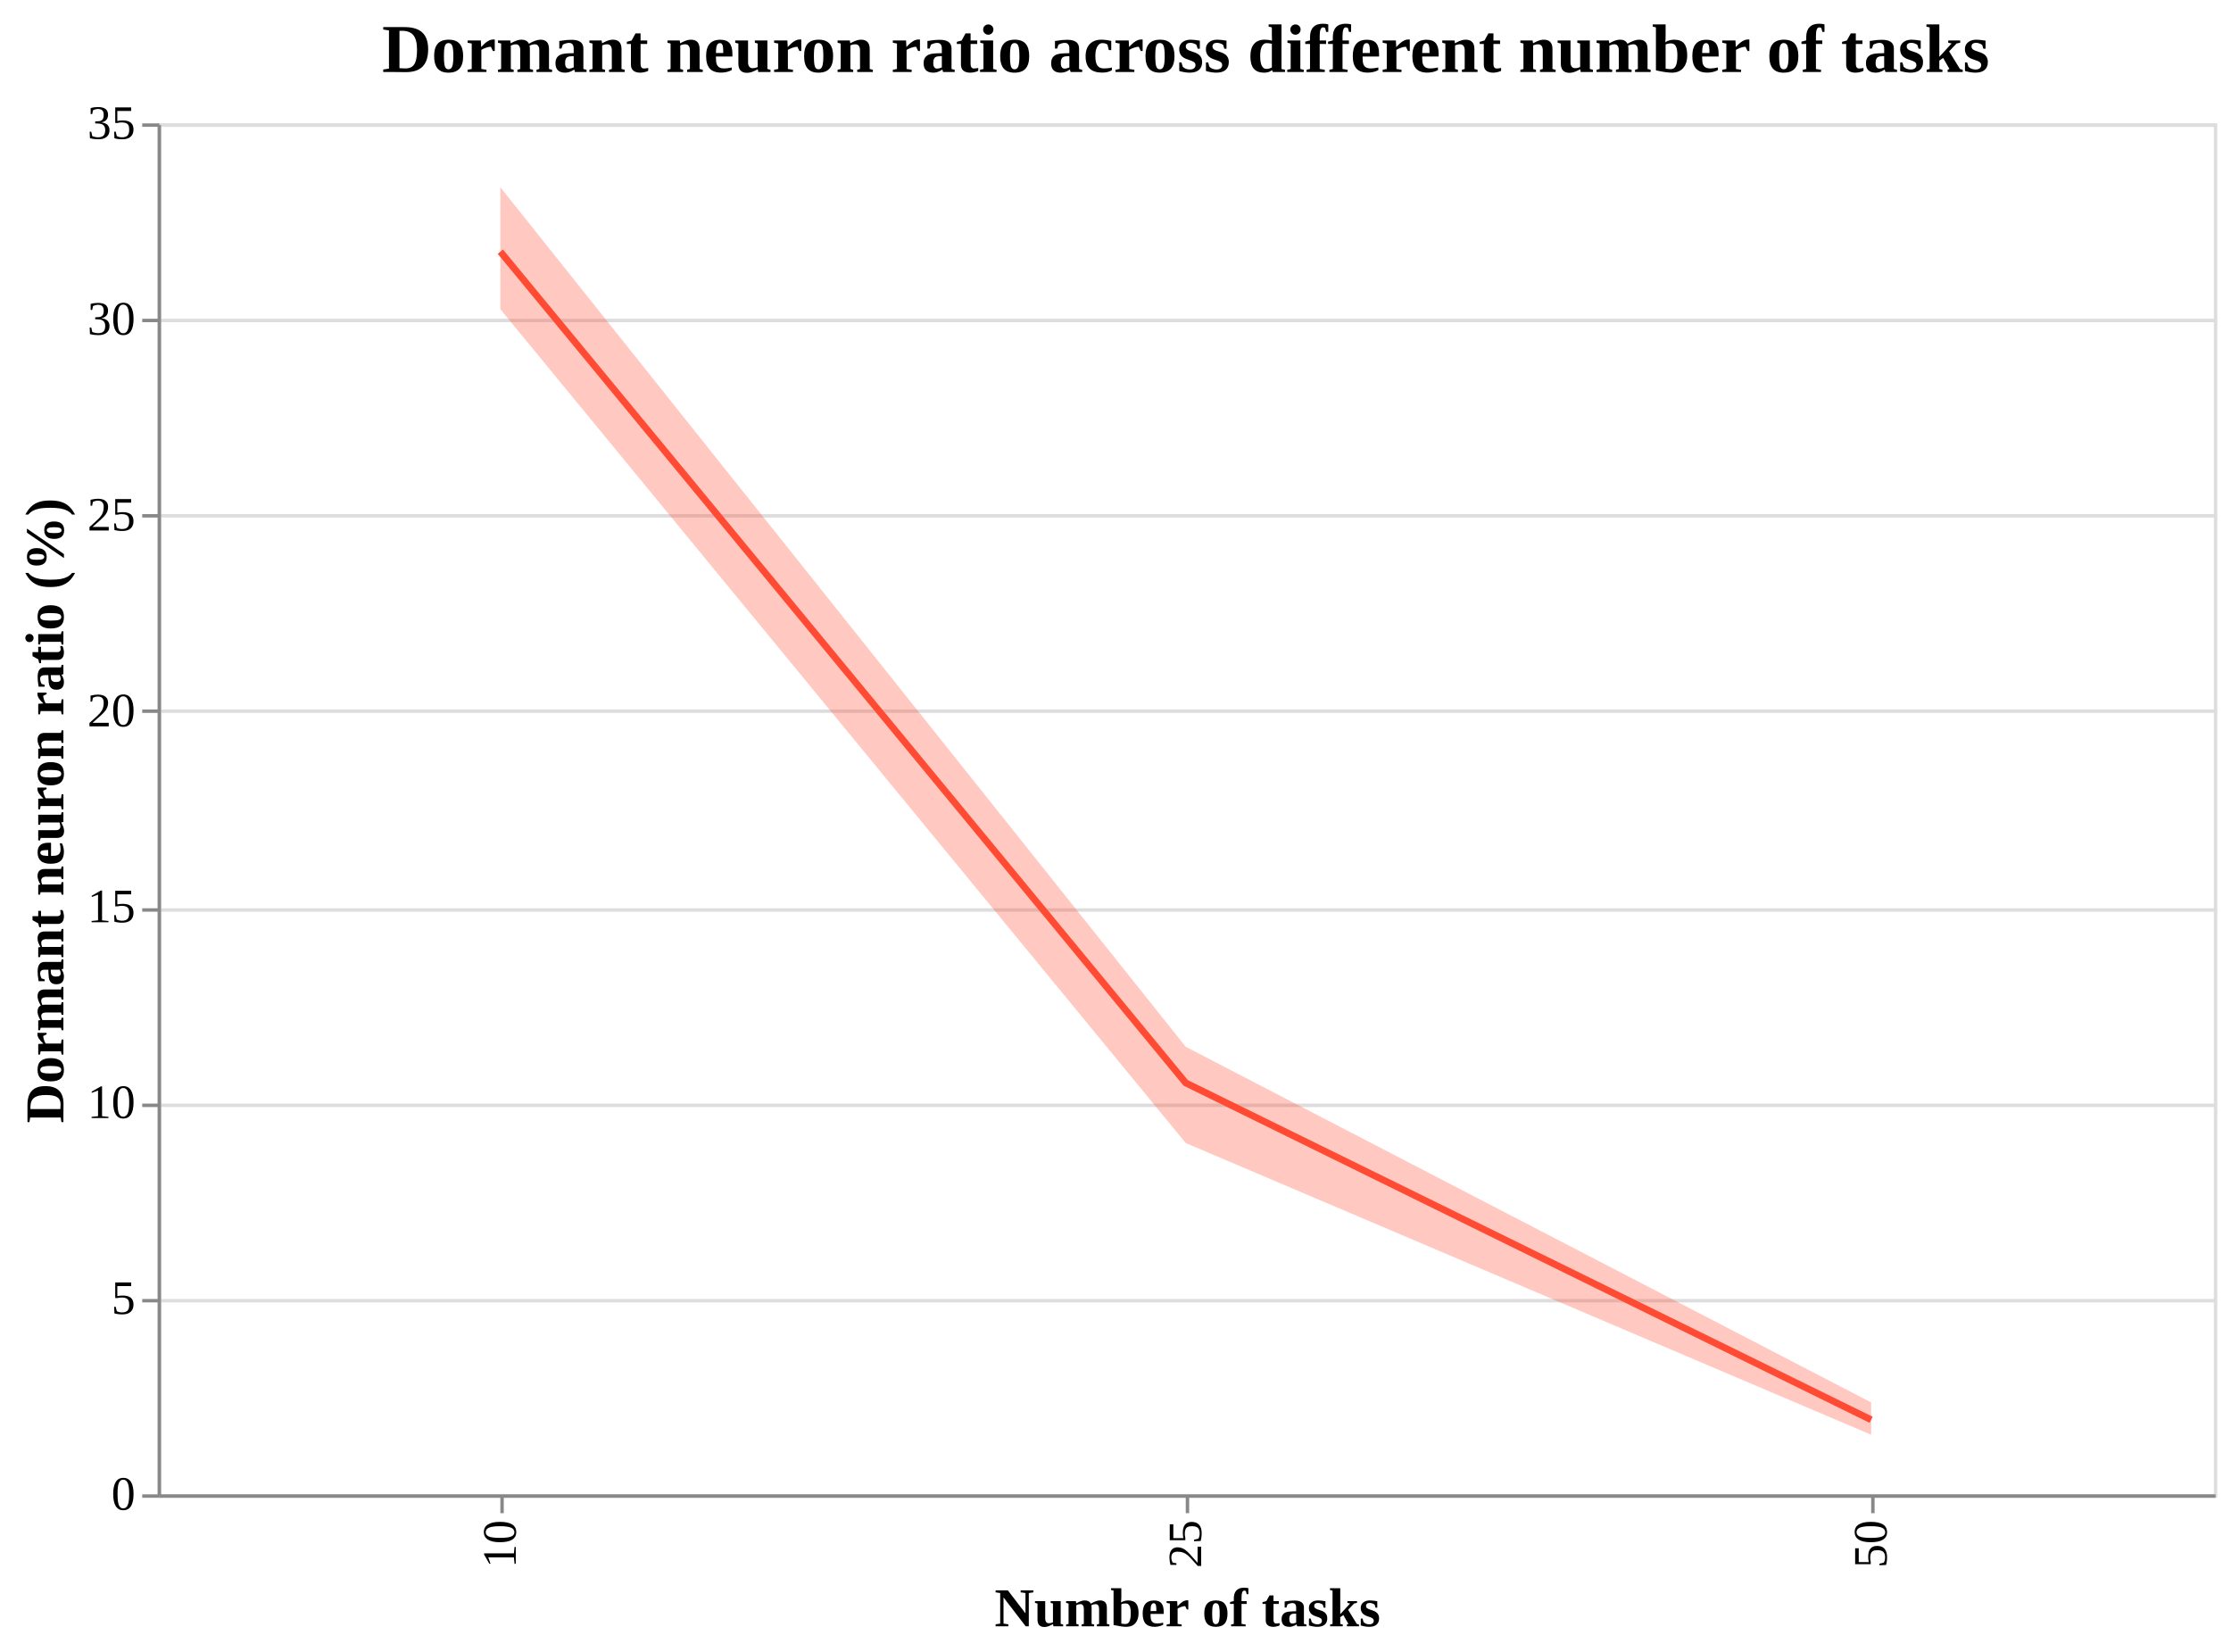
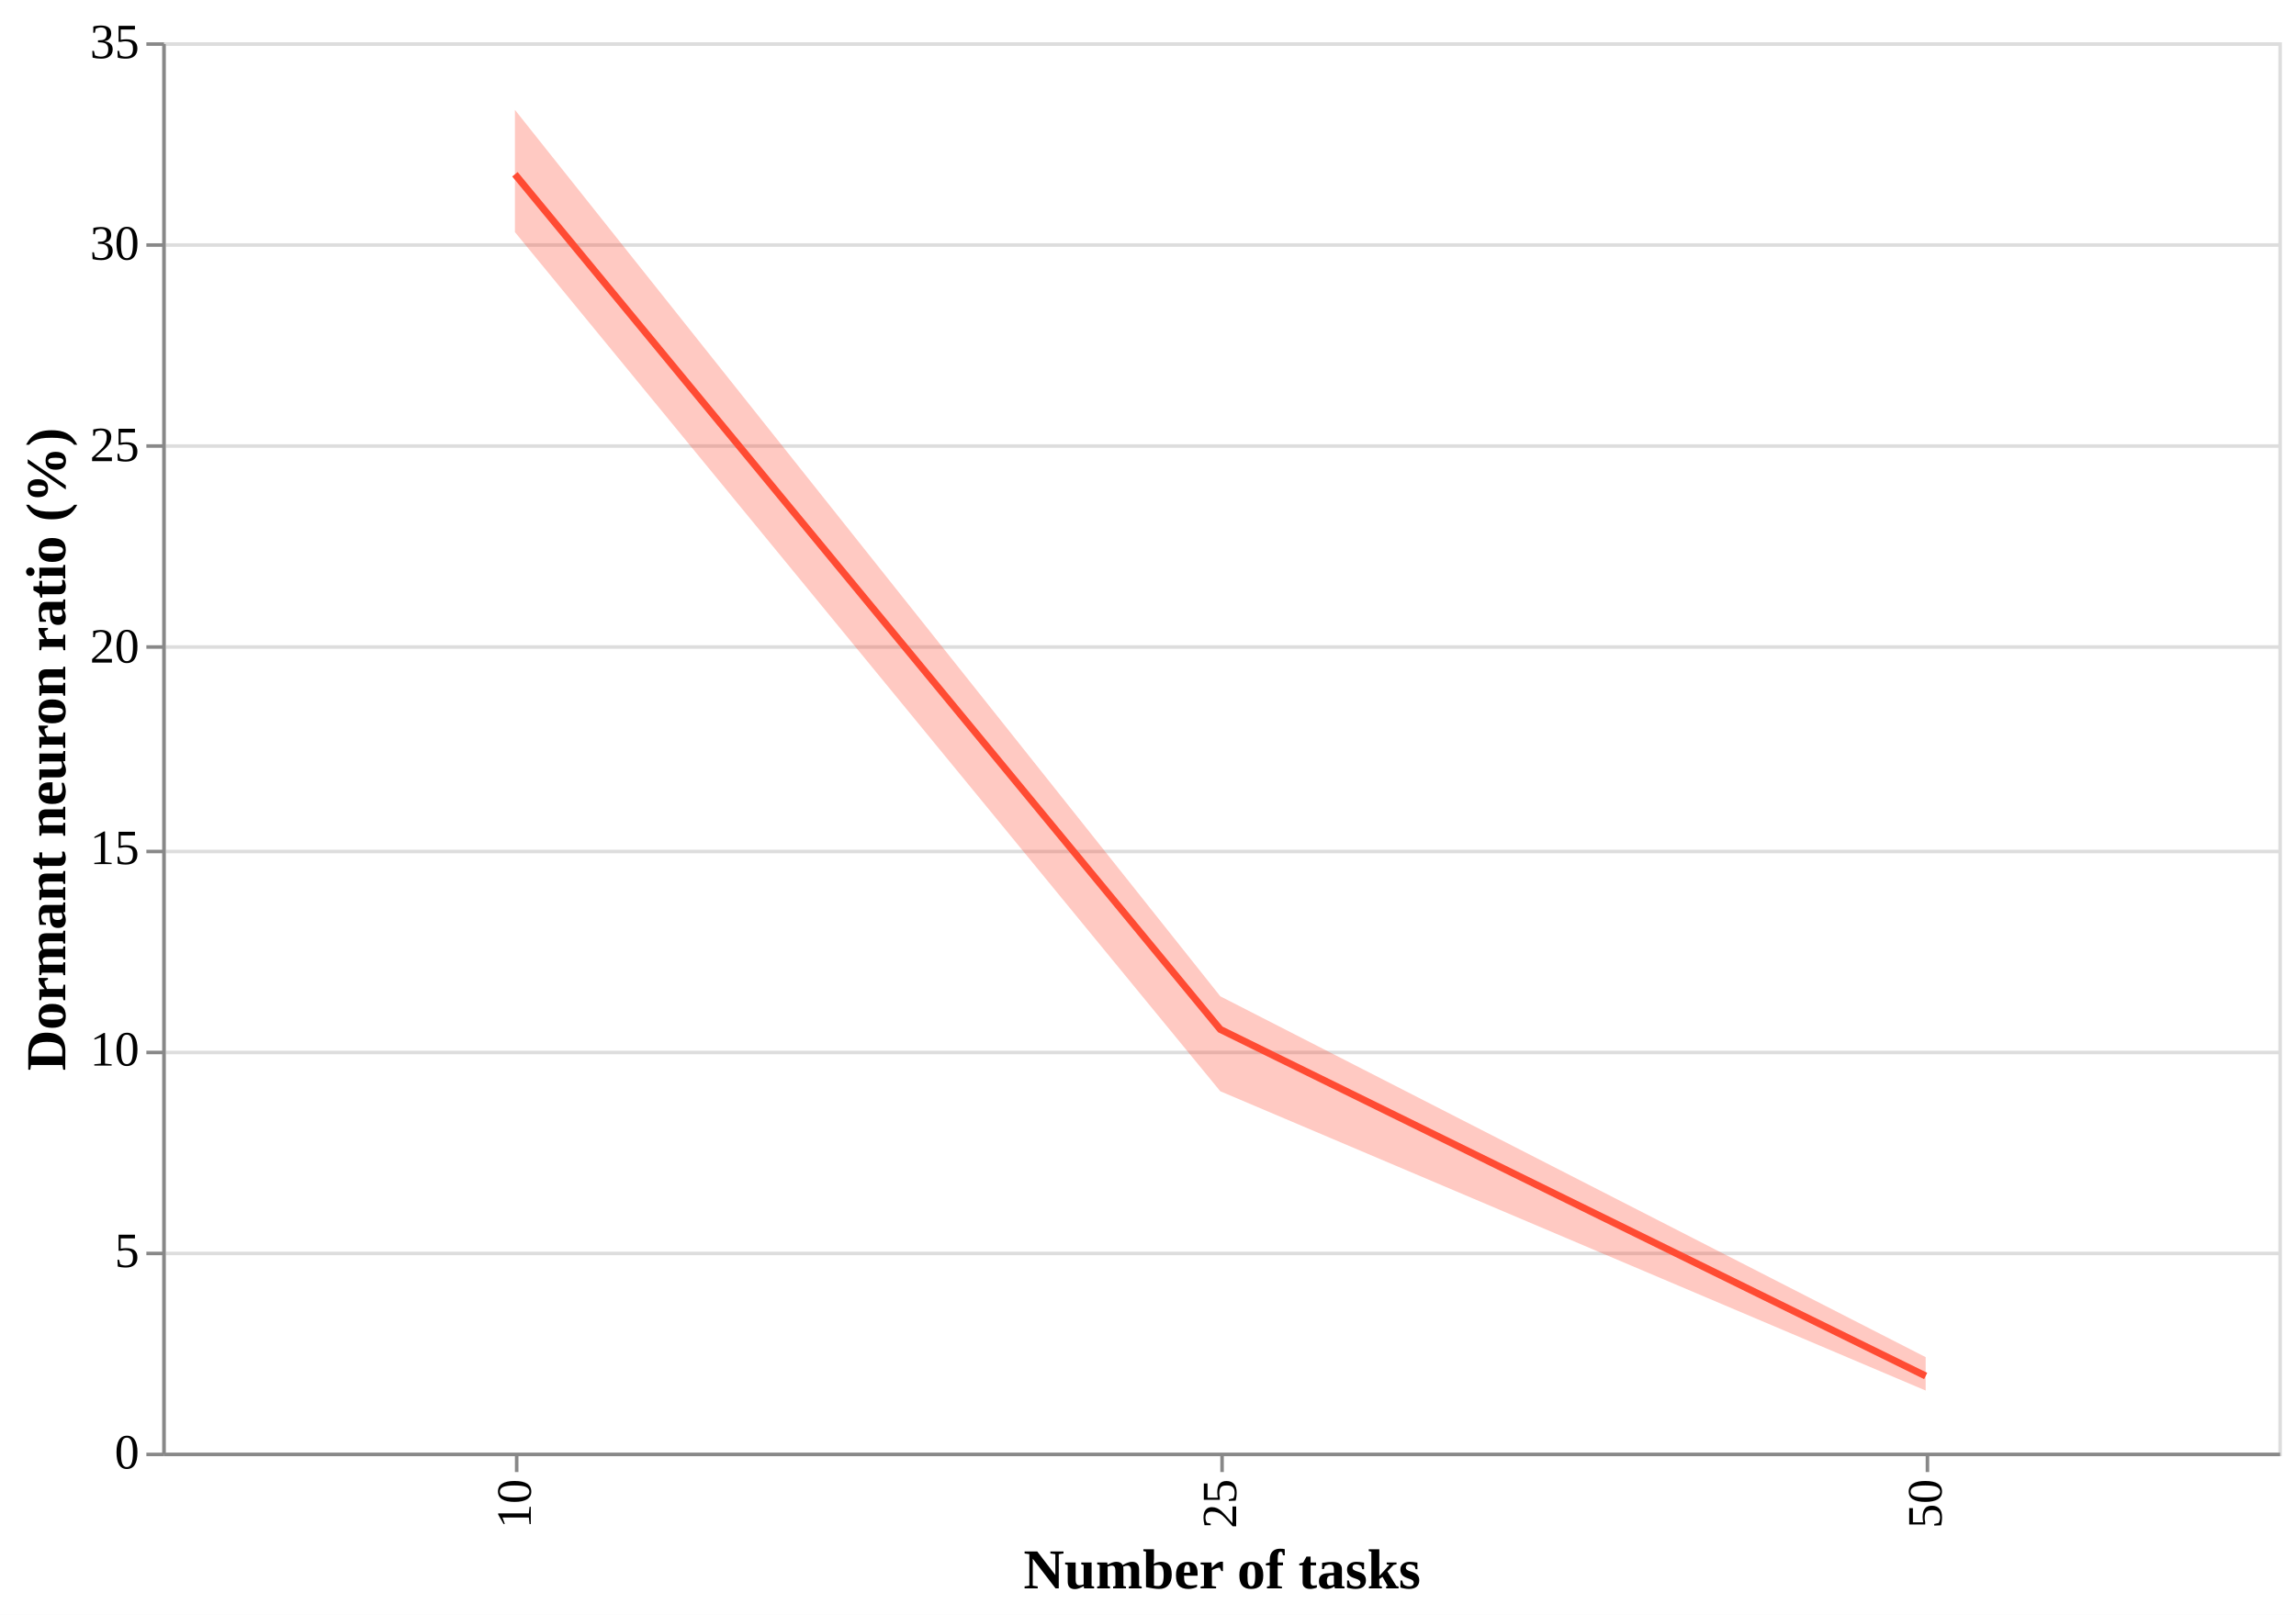
- <svg xmlns="http://www.w3.org/2000/svg" version="1.1" class="marks" width="651" height="482" viewBox="0 0 651 482">
-   <rect width="651" height="482" fill="white" />
-   <g fill="none" stroke-miterlimit="10" transform="translate(46,36)">
+ <svg xmlns="http://www.w3.org/2000/svg" version="1.1" class="marks" width="651" height="458" viewBox="0 0 651 458">
+   <rect width="651" height="458" fill="white" />
+   <g fill="none" stroke-miterlimit="10" transform="translate(46,12)">
    <g class="mark-group role-frame root" role="graphics-object" aria-roledescription="group mark container">
      <g transform="translate(0,0)">
        <path class="background" aria-hidden="true" d="M0.5,0.5h600v400h-600Z" stroke="#ddd" />
        <g>
          <g class="mark-group role-axis" aria-hidden="true">
            <g transform="translate(0.5,0.5)">
              <path class="background" aria-hidden="true" d="M0,0h0v0h0Z" pointer-events="none" />
              <g>
                <g class="mark-rule role-axis-grid" pointer-events="none">
                  <line transform="translate(0,400)" x2="600" y2="0" stroke="#ddd" stroke-width="1" opacity="1" />
                  <line transform="translate(0,343)" x2="600" y2="0" stroke="#ddd" stroke-width="1" opacity="1" />
                  <line transform="translate(0,286)" x2="600" y2="0" stroke="#ddd" stroke-width="1" opacity="1" />
                  <line transform="translate(0,229)" x2="600" y2="0" stroke="#ddd" stroke-width="1" opacity="1" />
                  <line transform="translate(0,171)" x2="600" y2="0" stroke="#ddd" stroke-width="1" opacity="1" />
                  <line transform="translate(0,114)" x2="600" y2="0" stroke="#ddd" stroke-width="1" opacity="1" />
                  <line transform="translate(0,57)" x2="600" y2="0" stroke="#ddd" stroke-width="1" opacity="1" />
                  <line transform="translate(0,0)" x2="600" y2="0" stroke="#ddd" stroke-width="1" opacity="1" />
                </g>
              </g>
              <path class="foreground" aria-hidden="true" d="" pointer-events="none" display="none" />
            </g>
          </g>
          <g class="mark-group role-axis" role="graphics-symbol" aria-roledescription="axis" aria-label="X-axis titled 'Number of tasks' for a discrete scale with 3 values: 10, 25, 50">
            <g transform="translate(0.5,400.5)">
              <path class="background" aria-hidden="true" d="M0,0h0v0h0Z" pointer-events="none" />
              <g>
                <g class="mark-rule role-axis-tick" pointer-events="none">
                  <line transform="translate(100,0)" x2="0" y2="5" stroke="#888" stroke-width="1" opacity="1" />
                  <line transform="translate(300,0)" x2="0" y2="5" stroke="#888" stroke-width="1" opacity="1" />
                  <line transform="translate(500,0)" x2="0" y2="5" stroke="#888" stroke-width="1" opacity="1" />
                </g>
                <g class="mark-text role-axis-label" pointer-events="none">
                  <text text-anchor="end" transform="translate(100,7) rotate(270) translate(0,4)" font-family="Times New Roman" font-size="14px" fill="#000" opacity="1">10</text>
                  <text text-anchor="end" transform="translate(300,7) rotate(270) translate(0,4)" font-family="Times New Roman" font-size="14px" fill="#000" opacity="1">25</text>
                  <text text-anchor="end" transform="translate(500,7) rotate(270) translate(0,4)" font-family="Times New Roman" font-size="14px" fill="#000" opacity="1">50</text>
                </g>
                <g class="mark-rule role-axis-domain" pointer-events="none">
                  <line transform="translate(0,0)" x2="600" y2="0" stroke="#888" stroke-width="1" opacity="1" />
                </g>
                <g class="mark-text role-axis-title" pointer-events="none">
                  <text text-anchor="middle" transform="translate(300,38)" font-family="Times New Roman" font-size="16px" font-weight="bold" fill="#000" opacity="1">Number of tasks</text>
                </g>
              </g>
              <path class="foreground" aria-hidden="true" d="" pointer-events="none" display="none" />
            </g>
          </g>
          <g class="mark-group role-axis" role="graphics-symbol" aria-roledescription="axis" aria-label="Y-axis titled 'Dormant neuron ratio (%)' for a linear scale with values from 0 to 35">
            <g transform="translate(0.5,0.5)">
              <path class="background" aria-hidden="true" d="M0,0h0v0h0Z" pointer-events="none" />
              <g>
                <g class="mark-rule role-axis-tick" pointer-events="none">
                  <line transform="translate(0,400)" x2="-5" y2="0" stroke="#888" stroke-width="1" opacity="1" />
                  <line transform="translate(0,343)" x2="-5" y2="0" stroke="#888" stroke-width="1" opacity="1" />
                  <line transform="translate(0,286)" x2="-5" y2="0" stroke="#888" stroke-width="1" opacity="1" />
                  <line transform="translate(0,229)" x2="-5" y2="0" stroke="#888" stroke-width="1" opacity="1" />
                  <line transform="translate(0,171)" x2="-5" y2="0" stroke="#888" stroke-width="1" opacity="1" />
                  <line transform="translate(0,114)" x2="-5" y2="0" stroke="#888" stroke-width="1" opacity="1" />
                  <line transform="translate(0,57)" x2="-5" y2="0" stroke="#888" stroke-width="1" opacity="1" />
                  <line transform="translate(0,0)" x2="-5" y2="0" stroke="#888" stroke-width="1" opacity="1" />
                </g>
                <g class="mark-text role-axis-label" pointer-events="none">
                  <text text-anchor="end" transform="translate(-7,404)" font-family="Times New Roman" font-size="14px" fill="#000" opacity="1">0</text>
                  <text text-anchor="end" transform="translate(-7,346.8571)" font-family="Times New Roman" font-size="14px" fill="#000" opacity="1">5</text>
                  <text text-anchor="end" transform="translate(-7,289.7143)" font-family="Times New Roman" font-size="14px" fill="#000" opacity="1">10</text>
                  <text text-anchor="end" transform="translate(-7,232.5714)" font-family="Times New Roman" font-size="14px" fill="#000" opacity="1">15</text>
                  <text text-anchor="end" transform="translate(-7,175.4286)" font-family="Times New Roman" font-size="14px" fill="#000" opacity="1">20</text>
                  <text text-anchor="end" transform="translate(-7,118.2857)" font-family="Times New Roman" font-size="14px" fill="#000" opacity="1">25</text>
                  <text text-anchor="end" transform="translate(-7,61.14286)" font-family="Times New Roman" font-size="14px" fill="#000" opacity="1">30</text>
                  <text text-anchor="end" transform="translate(-7,4)" font-family="Times New Roman" font-size="14px" fill="#000" opacity="1">35</text>
                </g>
                <g class="mark-rule role-axis-domain" pointer-events="none">
                  <line transform="translate(0,400)" x2="0" y2="-400" stroke="#888" stroke-width="1" opacity="1" />
                </g>
                <g class="mark-text role-axis-title" pointer-events="none">
                  <text text-anchor="middle" transform="translate(-25,200) rotate(-90) translate(0,-3)" font-family="Times New Roman" font-size="16px" font-weight="bold" fill="#000" opacity="1">Dormant neuron ratio (%)</text>
                </g>
              </g>
              <path class="foreground" aria-hidden="true" d="" pointer-events="none" display="none" />
            </g>
          </g>
          <g class="mark-area role-mark layer_0_layer_0_marks" role="graphics-object" aria-roledescription="area mark container">
-             <path aria-label="Number of tasks: 10; Dormant neuron ratio (%): 30.2550869608; upper_Dormant neuron ratio: 33.3700369501; Ci1 of Dormant neuron ratio: 33.3700369501; Ci0 of Dormant neuron ratio: 30.2550869608; Mean of Dormant neuron ratio: 31.7252613068" role="graphics-symbol" aria-roledescription="errorband" d="M100,54.228L300,297.507L500,382.609L500,373.176L300,269.42L100,18.628Z" fill="#FF4B33" opacity="0.3" />
+             <path aria-label="Number of tasks: 10; Dormant neuron ratio (%): 30.2896328545; upper_Dormant neuron ratio: 33.3236906099; Ci1 of Dormant neuron ratio: 33.3236906099; Ci0 of Dormant neuron ratio: 30.2896328545; Mean of Dormant neuron ratio: 31.7252613068" role="graphics-symbol" aria-roledescription="errorband" d="M100,53.833L300,297.507L500,382.386L500,372.915L300,270.568L100,19.158Z" fill="#FF4B33" opacity="0.3" />
          </g>
          <g class="mark-line role-mark layer_1_marks" role="graphics-object" aria-roledescription="line mark container">
            <path aria-label="Number of tasks: 10; Dormant neuron ratio (%): 31.7252613068" role="graphics-symbol" aria-roledescription="line mark" d="M100,37.426L300,279.96L500,378.255" stroke="#FF4B33" stroke-width="2" />
-           </g>
-           <g class="mark-group role-title">
-             <g transform="translate(300,-31)">
-               <path class="background" aria-hidden="true" d="M0,0h0v0h0Z" pointer-events="none" />
-               <g>
-                 <g class="mark-text role-title-text" role="graphics-symbol" aria-roledescription="title" aria-label="Title text 'Dormant neuron ratio across different number of tasks'" pointer-events="none">
-                   <text text-anchor="middle" transform="translate(0,16)" font-family="Times New Roman" font-size="20px" font-weight="bold" fill="#000" opacity="1">Dormant neuron ratio across different number of tasks</text>
-                 </g>
-               </g>
-               <path class="foreground" aria-hidden="true" d="" pointer-events="none" display="none" />
-             </g>
          </g>
        </g>
        <path class="foreground" aria-hidden="true" d="" display="none" />
      </g>
    </g>
  </g>
</svg>
